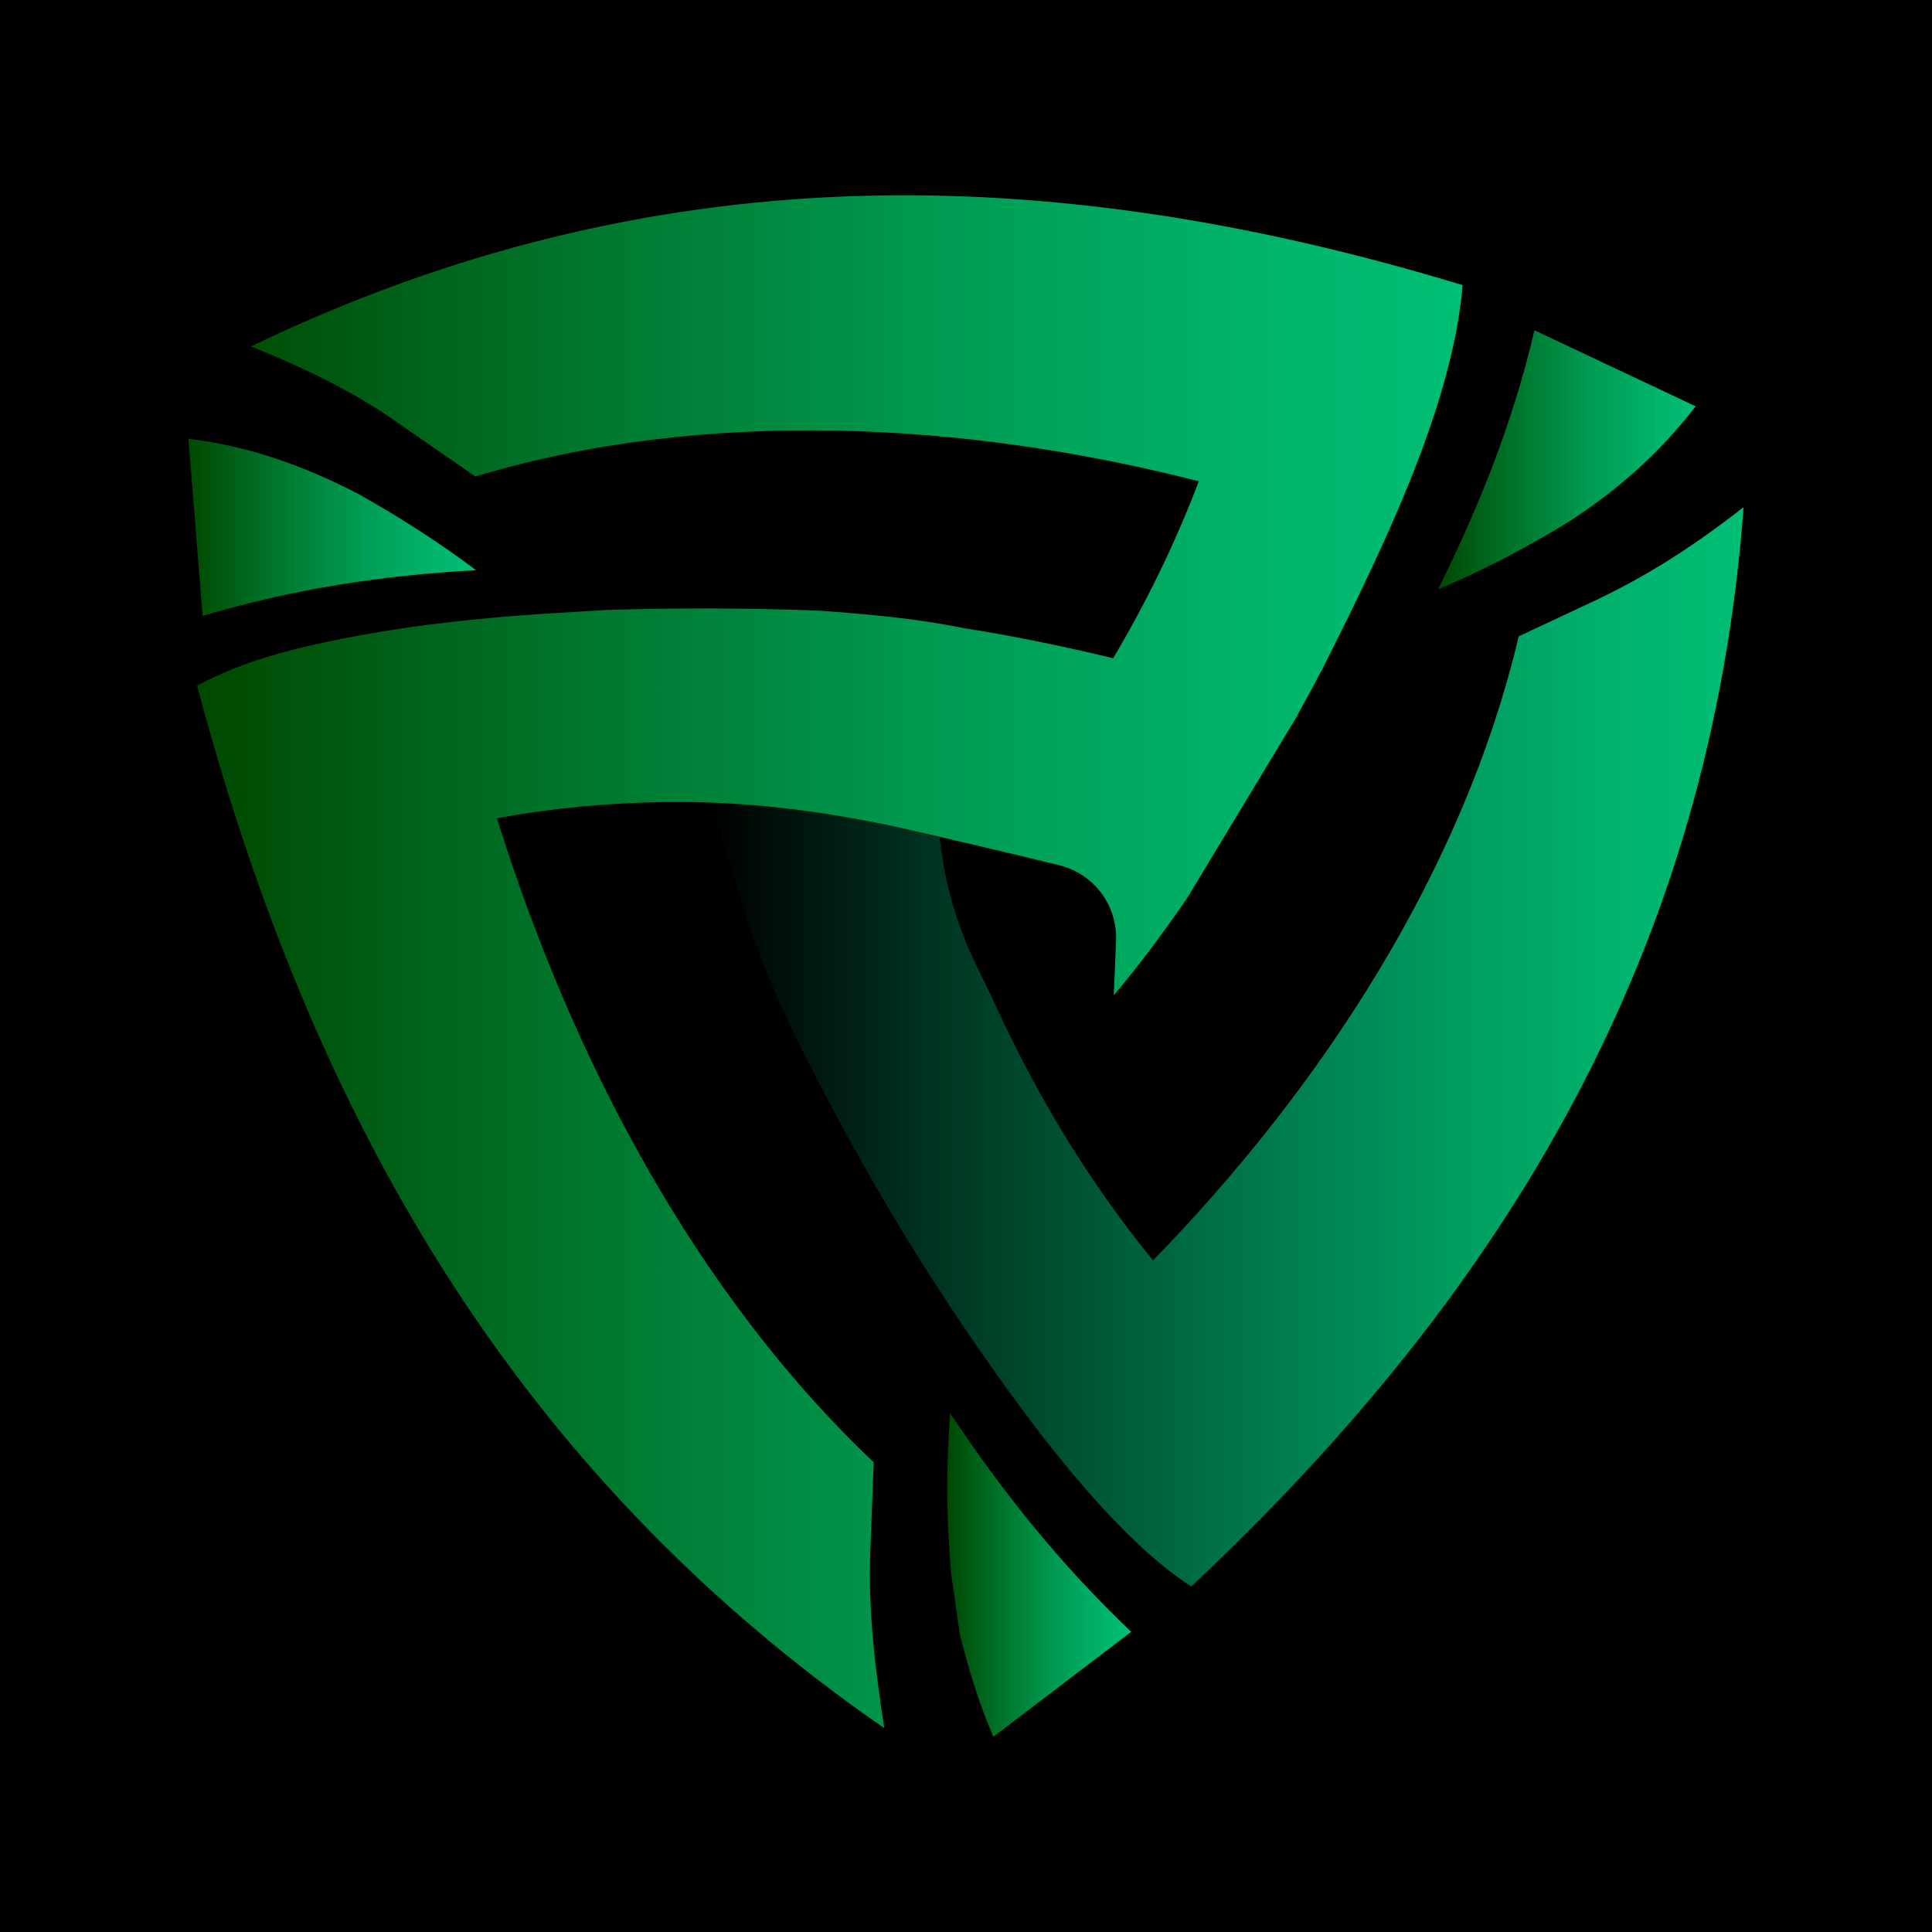
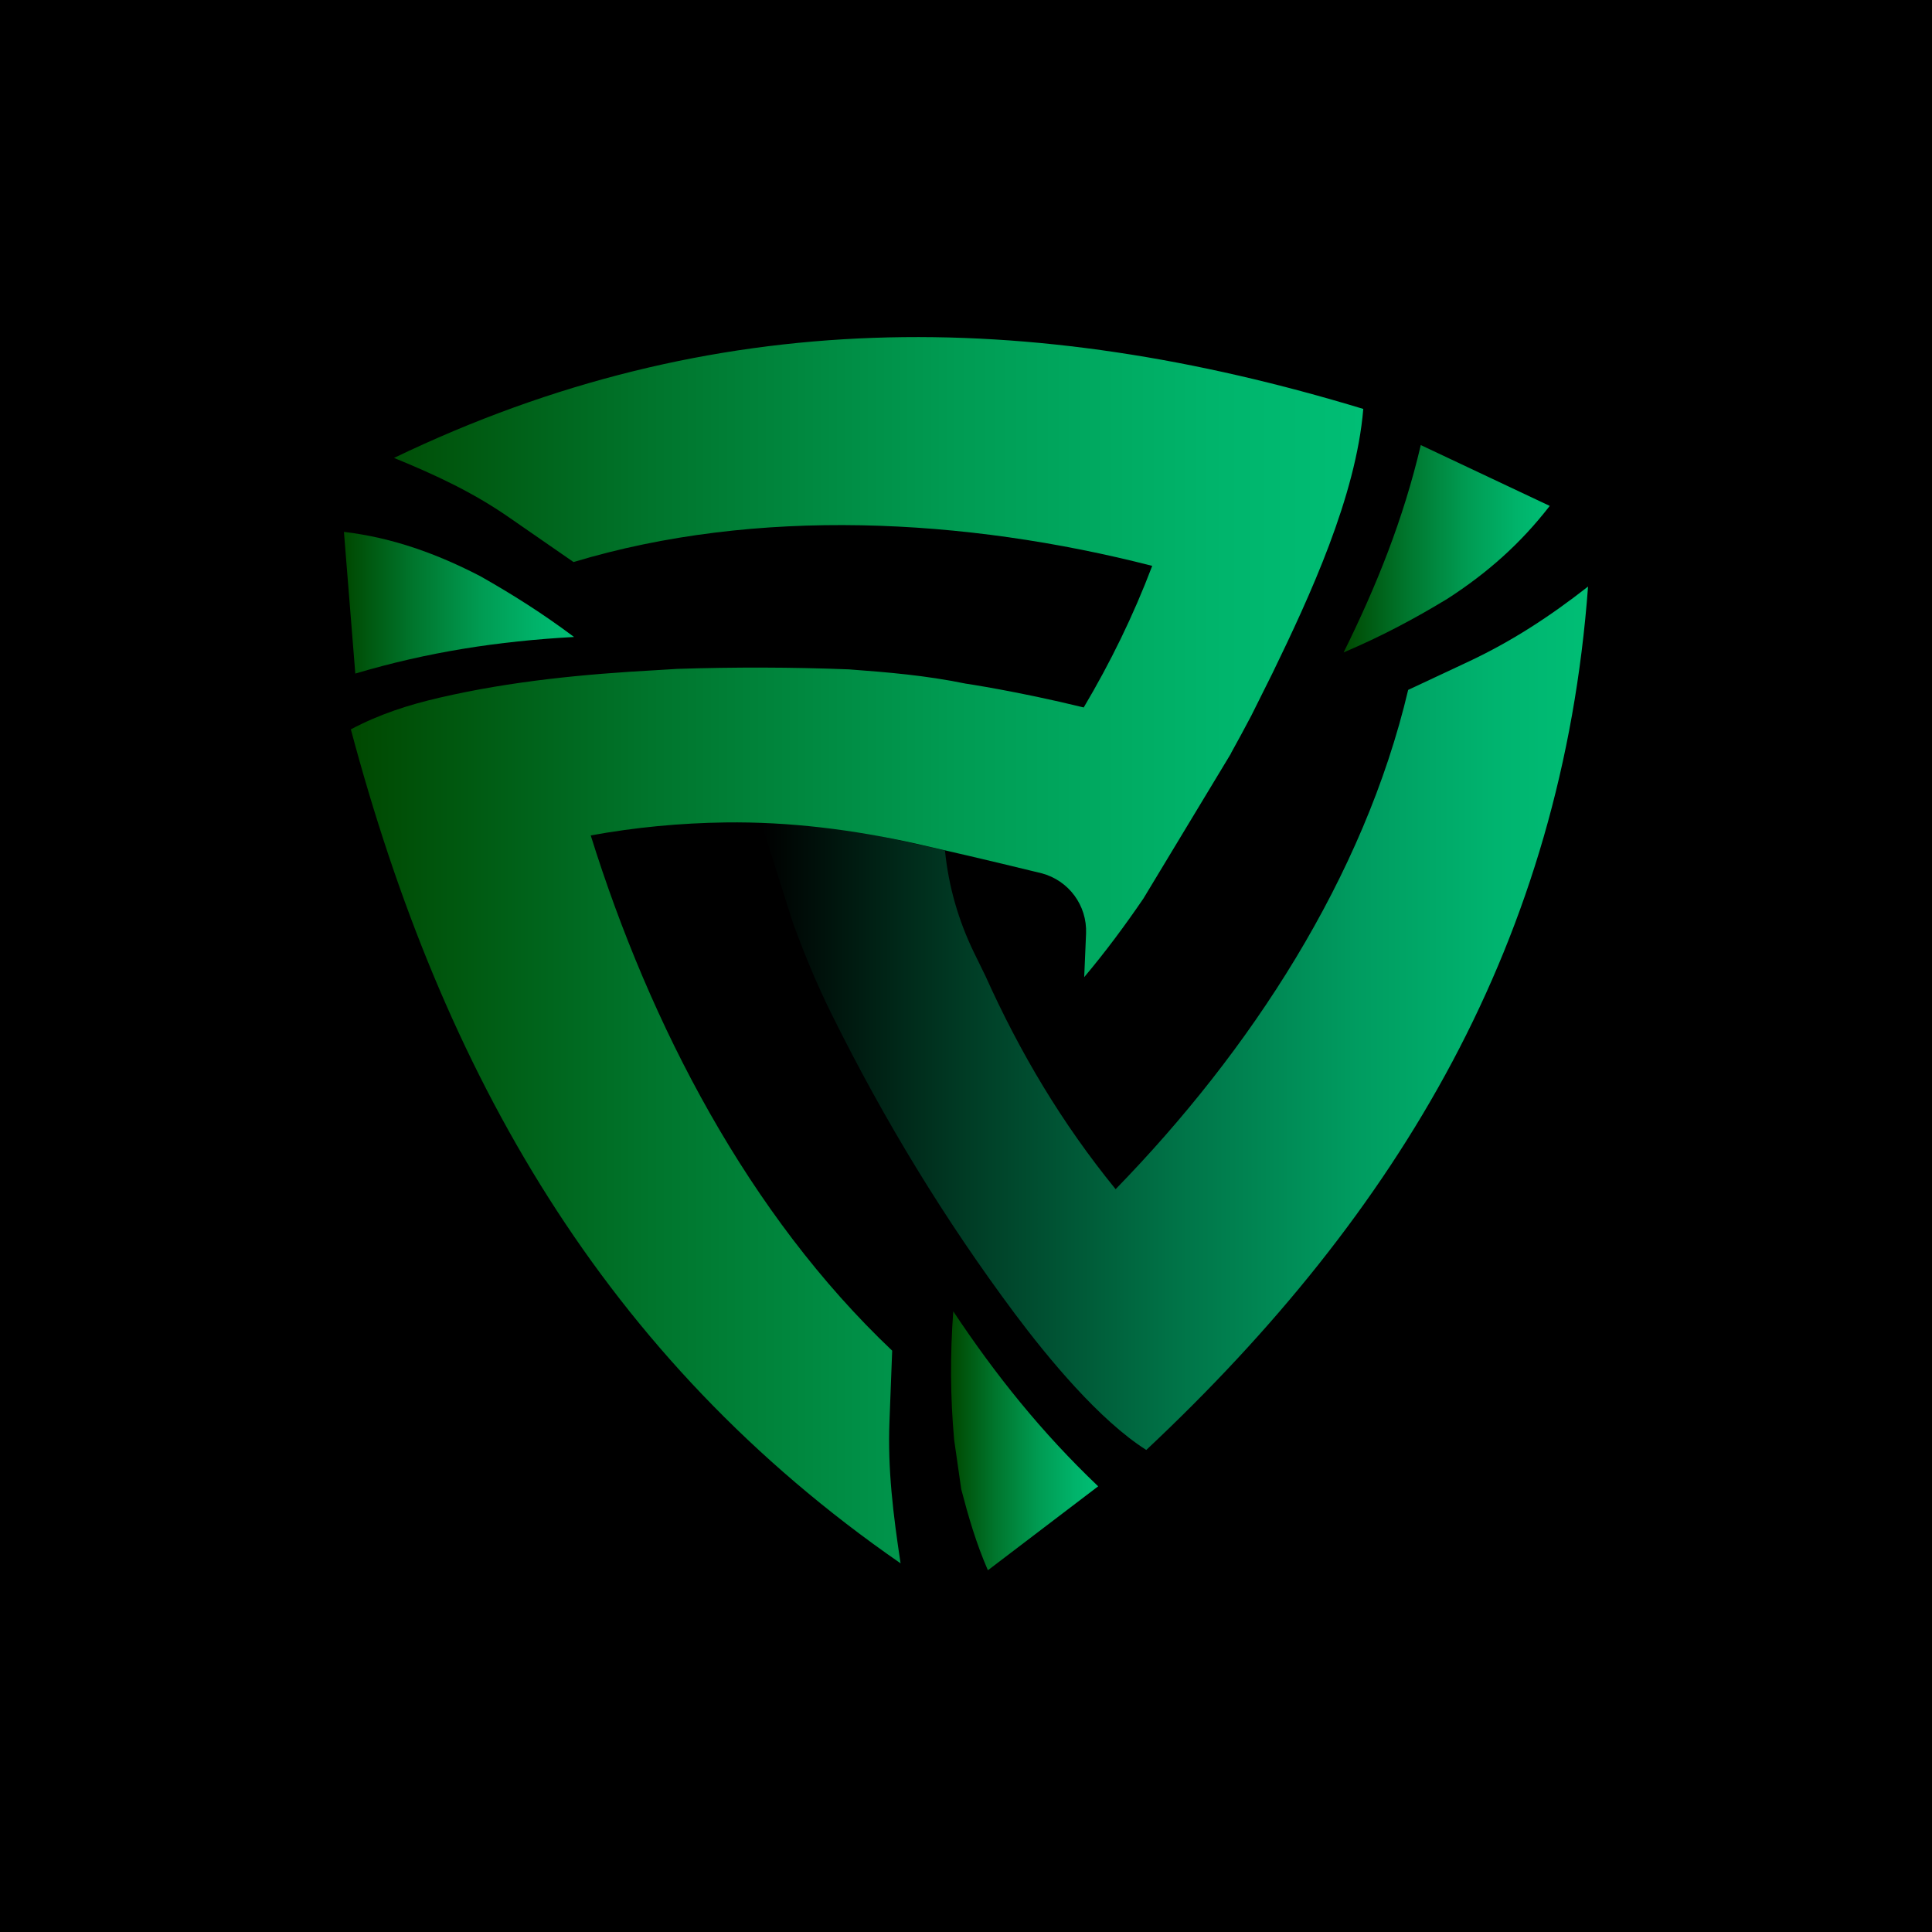
<svg xmlns="http://www.w3.org/2000/svg" xmlns:xlink="http://www.w3.org/1999/xlink" id="Calque_2" data-name="Calque 2" viewBox="0 0 125 125">
  <defs>
    <linearGradient id="Dégradé_sans_nom_117" data-name="Dégradé sans nom 117" x1="45.94" y1="67.72" x2="112.81" y2="67.72" gradientUnits="userSpaceOnUse">
      <stop offset="0" stop-color="#000" />
      <stop offset=".25" stop-color="#003c25" />
      <stop offset=".5" stop-color="#007347" />
      <stop offset=".72" stop-color="#009c60" />
      <stop offset=".89" stop-color="#00b46f" />
      <stop offset="1" stop-color="#00be75" />
    </linearGradient>
    <linearGradient id="Dégradé_sans_nom_40" data-name="Dégradé sans nom 40" x1="12.75" y1="62.22" x2="94.63" y2="62.22" gradientUnits="userSpaceOnUse">
      <stop offset="0" stop-color="#004800" />
      <stop offset=".29" stop-color="#00742b" />
      <stop offset=".6" stop-color="#009c53" />
      <stop offset=".85" stop-color="#00b46b" />
      <stop offset="1" stop-color="#00be75" />
    </linearGradient>
    <linearGradient id="Dégradé_sans_nom_40-2" data-name="Dégradé sans nom 40" x1="12.19" y1="34.11" x2="30.8" y2="34.11" xlink:href="#Dégradé_sans_nom_40" />
    <linearGradient id="Dégradé_sans_nom_40-3" data-name="Dégradé sans nom 40" x1="93.03" y1="29.75" x2="109.71" y2="29.75" xlink:href="#Dégradé_sans_nom_40" />
    <linearGradient id="Dégradé_sans_nom_40-4" data-name="Dégradé sans nom 40" x1="61.28" y1="101.9" x2="73.19" y2="101.9" xlink:href="#Dégradé_sans_nom_40" />
  </defs>
  <g id="pictos">
-     <rect width="125" height="125" />
-     <g id="xBbnet.tif">
+     <rect width="125" height="125" fill="#000" />
+     <g id="xBbnet.tif" transform="translate(62.5, 62.5) scale(0.8) translate(-62.5, -63.5)">
      <g>
        <path d="M112.81,32.79c-2.11,28.59-15.22,50.6-35.73,69.85-3.78-2.39-7.93-7.41-10.63-11.02-5.67-7.6-10.56-15.64-14.78-24.15-1.21-2.44-2.13-4.65-3.15-7.41l-2.58-8.14,2.71.14c1.42.12,4.19.35,5.59.65l4.09.89,2.47.56h0c.28,2.86,1.08,5.64,2.33,8.22l.93,1.9c2.81,6.25,6.2,11.94,10.54,17.27,10.9-11.19,20.08-25.22,23.66-40.38l4.93-2.31c3.44-1.62,6.52-3.62,9.62-6.05Z" style="fill: url(#Dégradé_sans_nom_117);" />
        <path d="M94.63,18.45c-.59,7.08-4.33,15.16-7.34,21.36l-1.71,3.43c-.54,1.02-1.09,2.05-1.66,3.07t0,.02l-7.07,11.71c-1.5,2.2-3.09,4.34-4.79,6.36l.15-3.53c.09-2.27-1.4-4.29-3.6-4.87h0c-4.46-1.09-7.81-1.86-10.18-2.4-5.05-1.13-10.21-1.78-15.39-1.71-3.64.05-7.28.39-10.89,1.05,4.81,15.38,12.77,30.67,24.38,41.67l-.22,5.74c-.15,3.84.3,7.52.9,11.46-24.03-16.63-37.07-39.72-44.46-67.45,2.33-1.23,4.63-1.97,7.17-2.56,5.83-1.35,11.73-1.91,17.6-2.23l1.64-.1c4.64-.15,9.21-.14,13.87.04,3.22.24,6.21.49,9.43,1.15,0,0,4.16.61,9.56,1.93,2.15-3.62,4.02-7.44,5.54-11.45-15.11-3.88-32.02-4.77-46.8-.31l-5.23-3.62c-2.88-2-5.93-3.43-9.29-4.8,25.83-12.43,51.43-12.15,78.4-3.96Z" style="fill: url(#Dégradé_sans_nom_40);" />
        <path d="M30.8,36.89c-6.15.34-11.84,1.22-17.69,2.96l-.92-11.46c3.95.47,7.55,1.78,11.04,3.59,2.61,1.48,5.02,3,7.57,4.91Z" style="fill: url(#Dégradé_sans_nom_40-2);" />
        <path d="M101.45,33.79c-2.75,1.67-5.36,3.05-8.41,4.35,2.67-5.4,4.83-10.77,6.24-16.77l10.43,4.92c-2.38,3.07-5.06,5.43-8.26,7.5Z" style="fill: url(#Dégradé_sans_nom_40-3);" />
        <path d="M62.11,105.8c.59,2.25,1.19,4.33,2.16,6.57l8.92-6.79c-4.59-4.37-8.3-9.01-11.72-14.15-.26,3.55-.24,6.92.07,10.38l.57,3.98Z" style="fill: url(#Dégradé_sans_nom_40-4);" />
      </g>
    </g>
  </g>
</svg>
